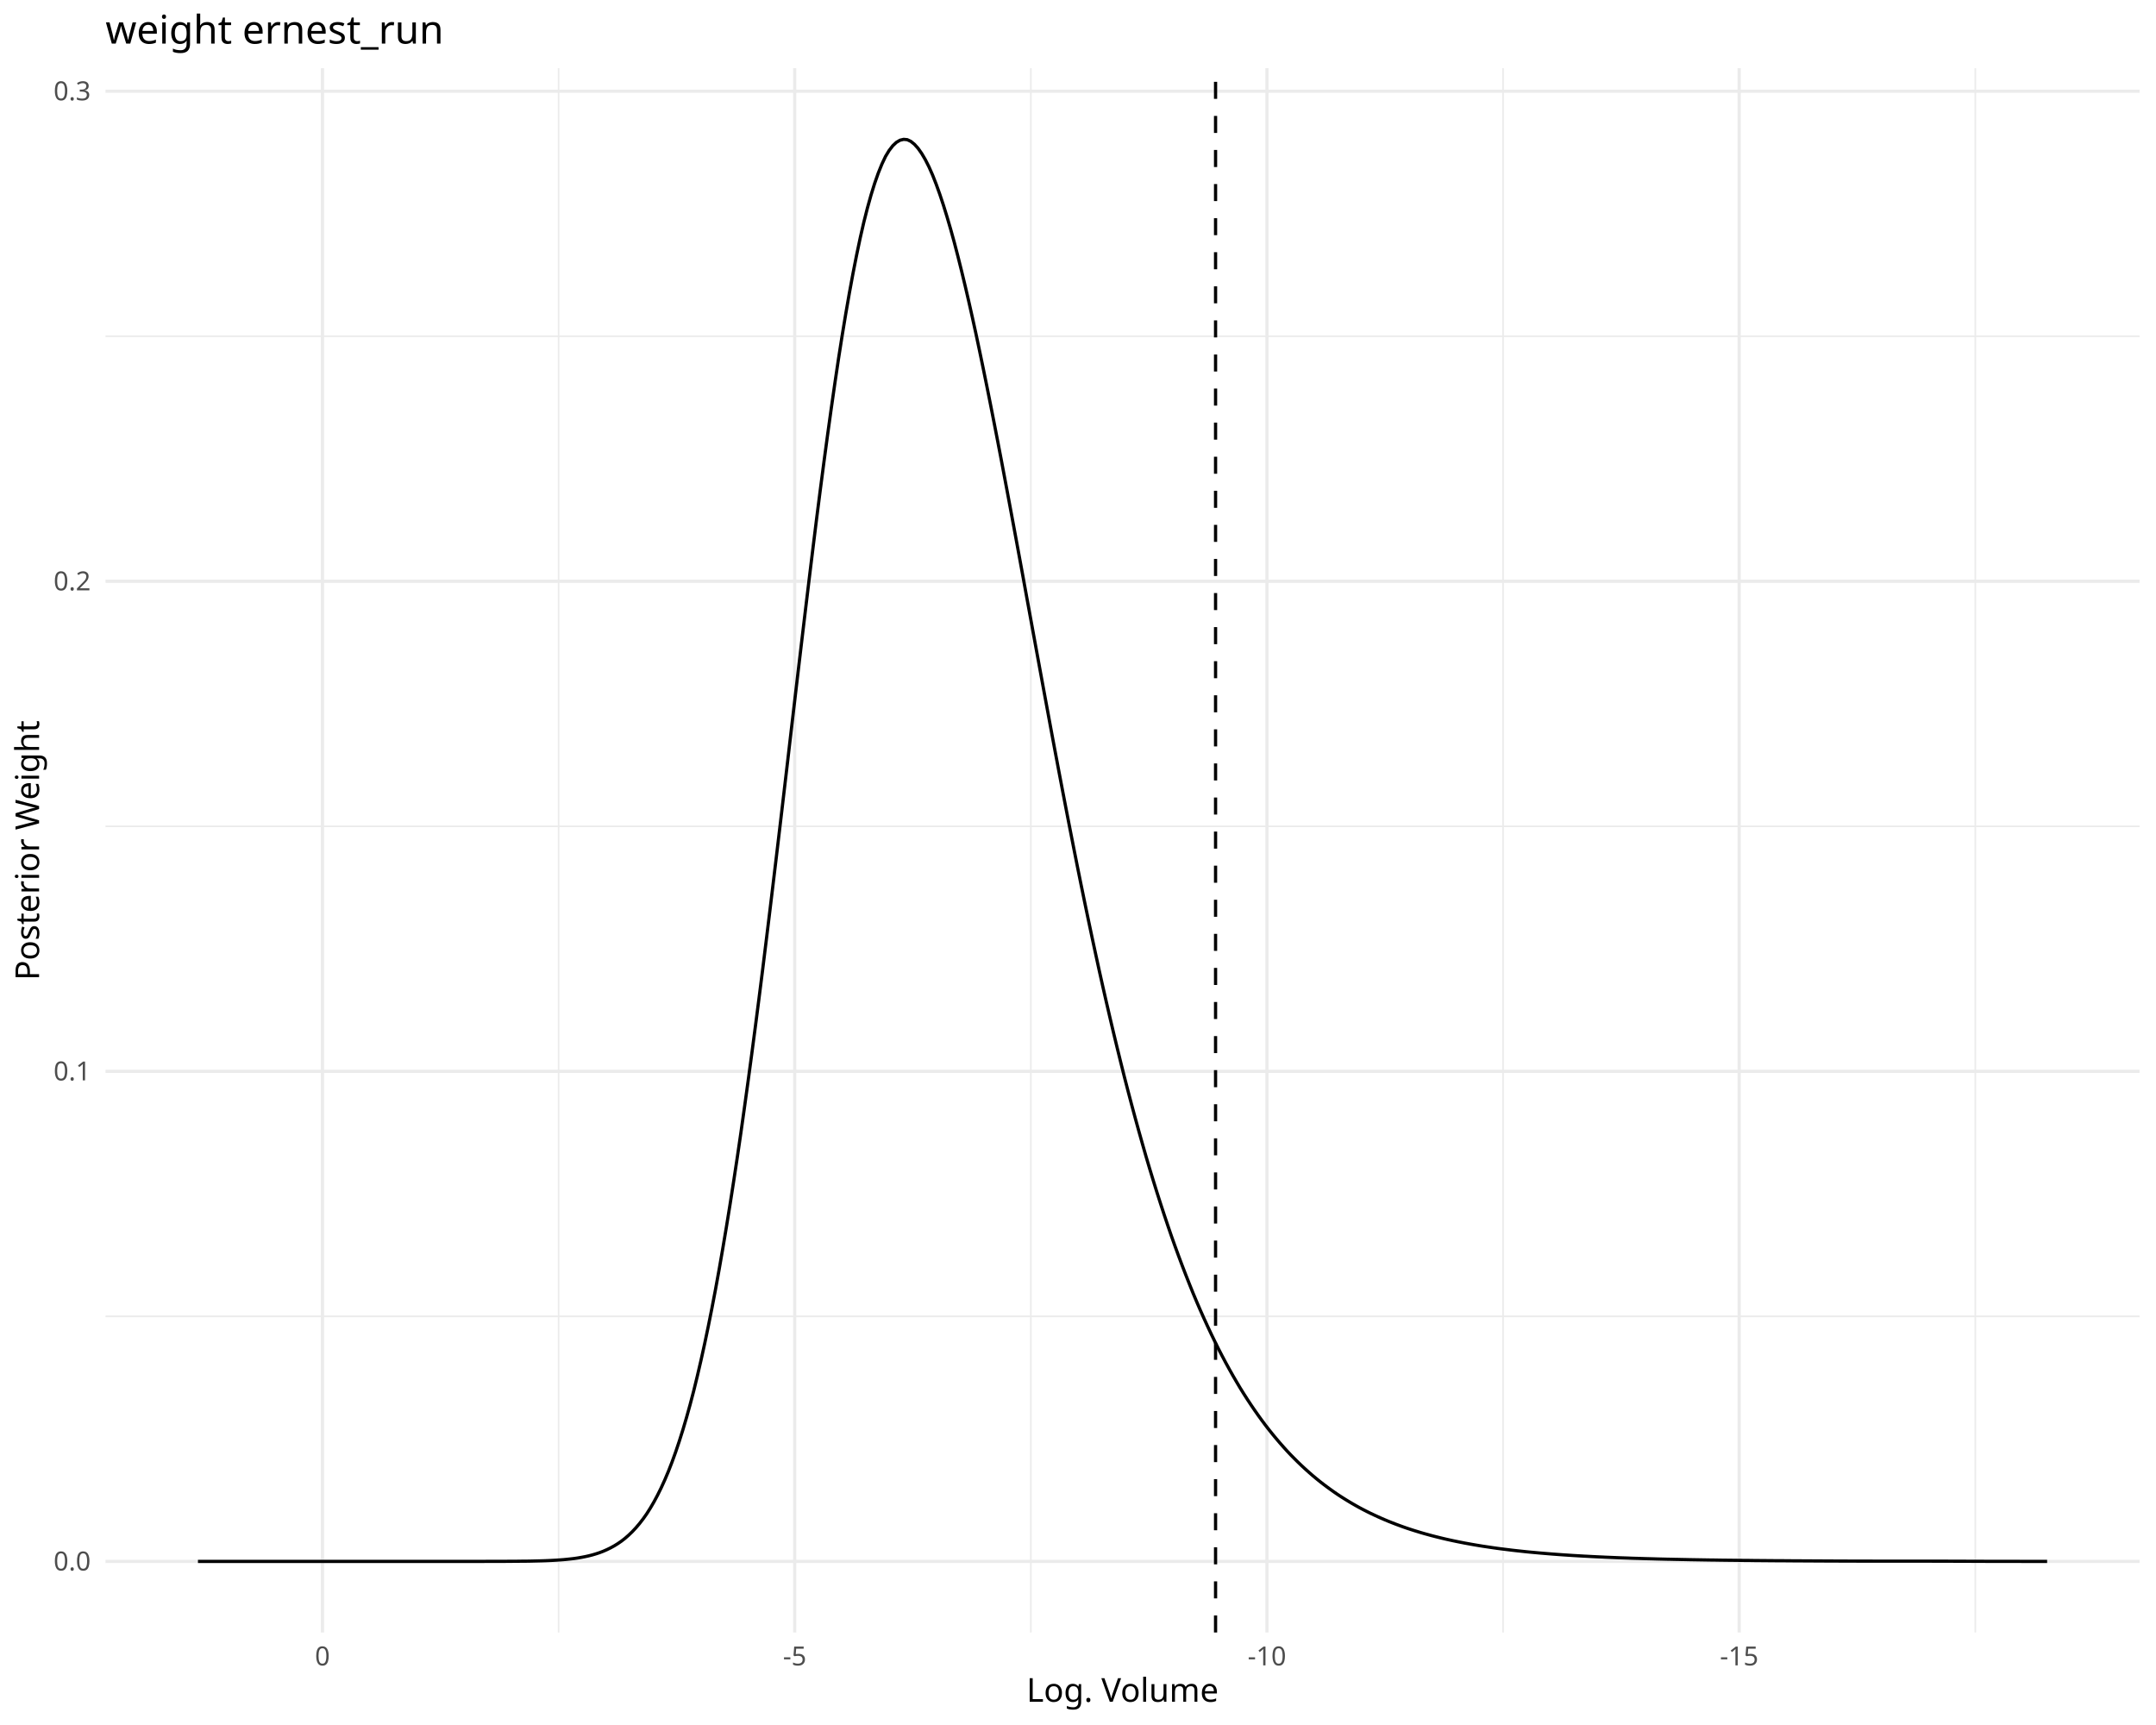
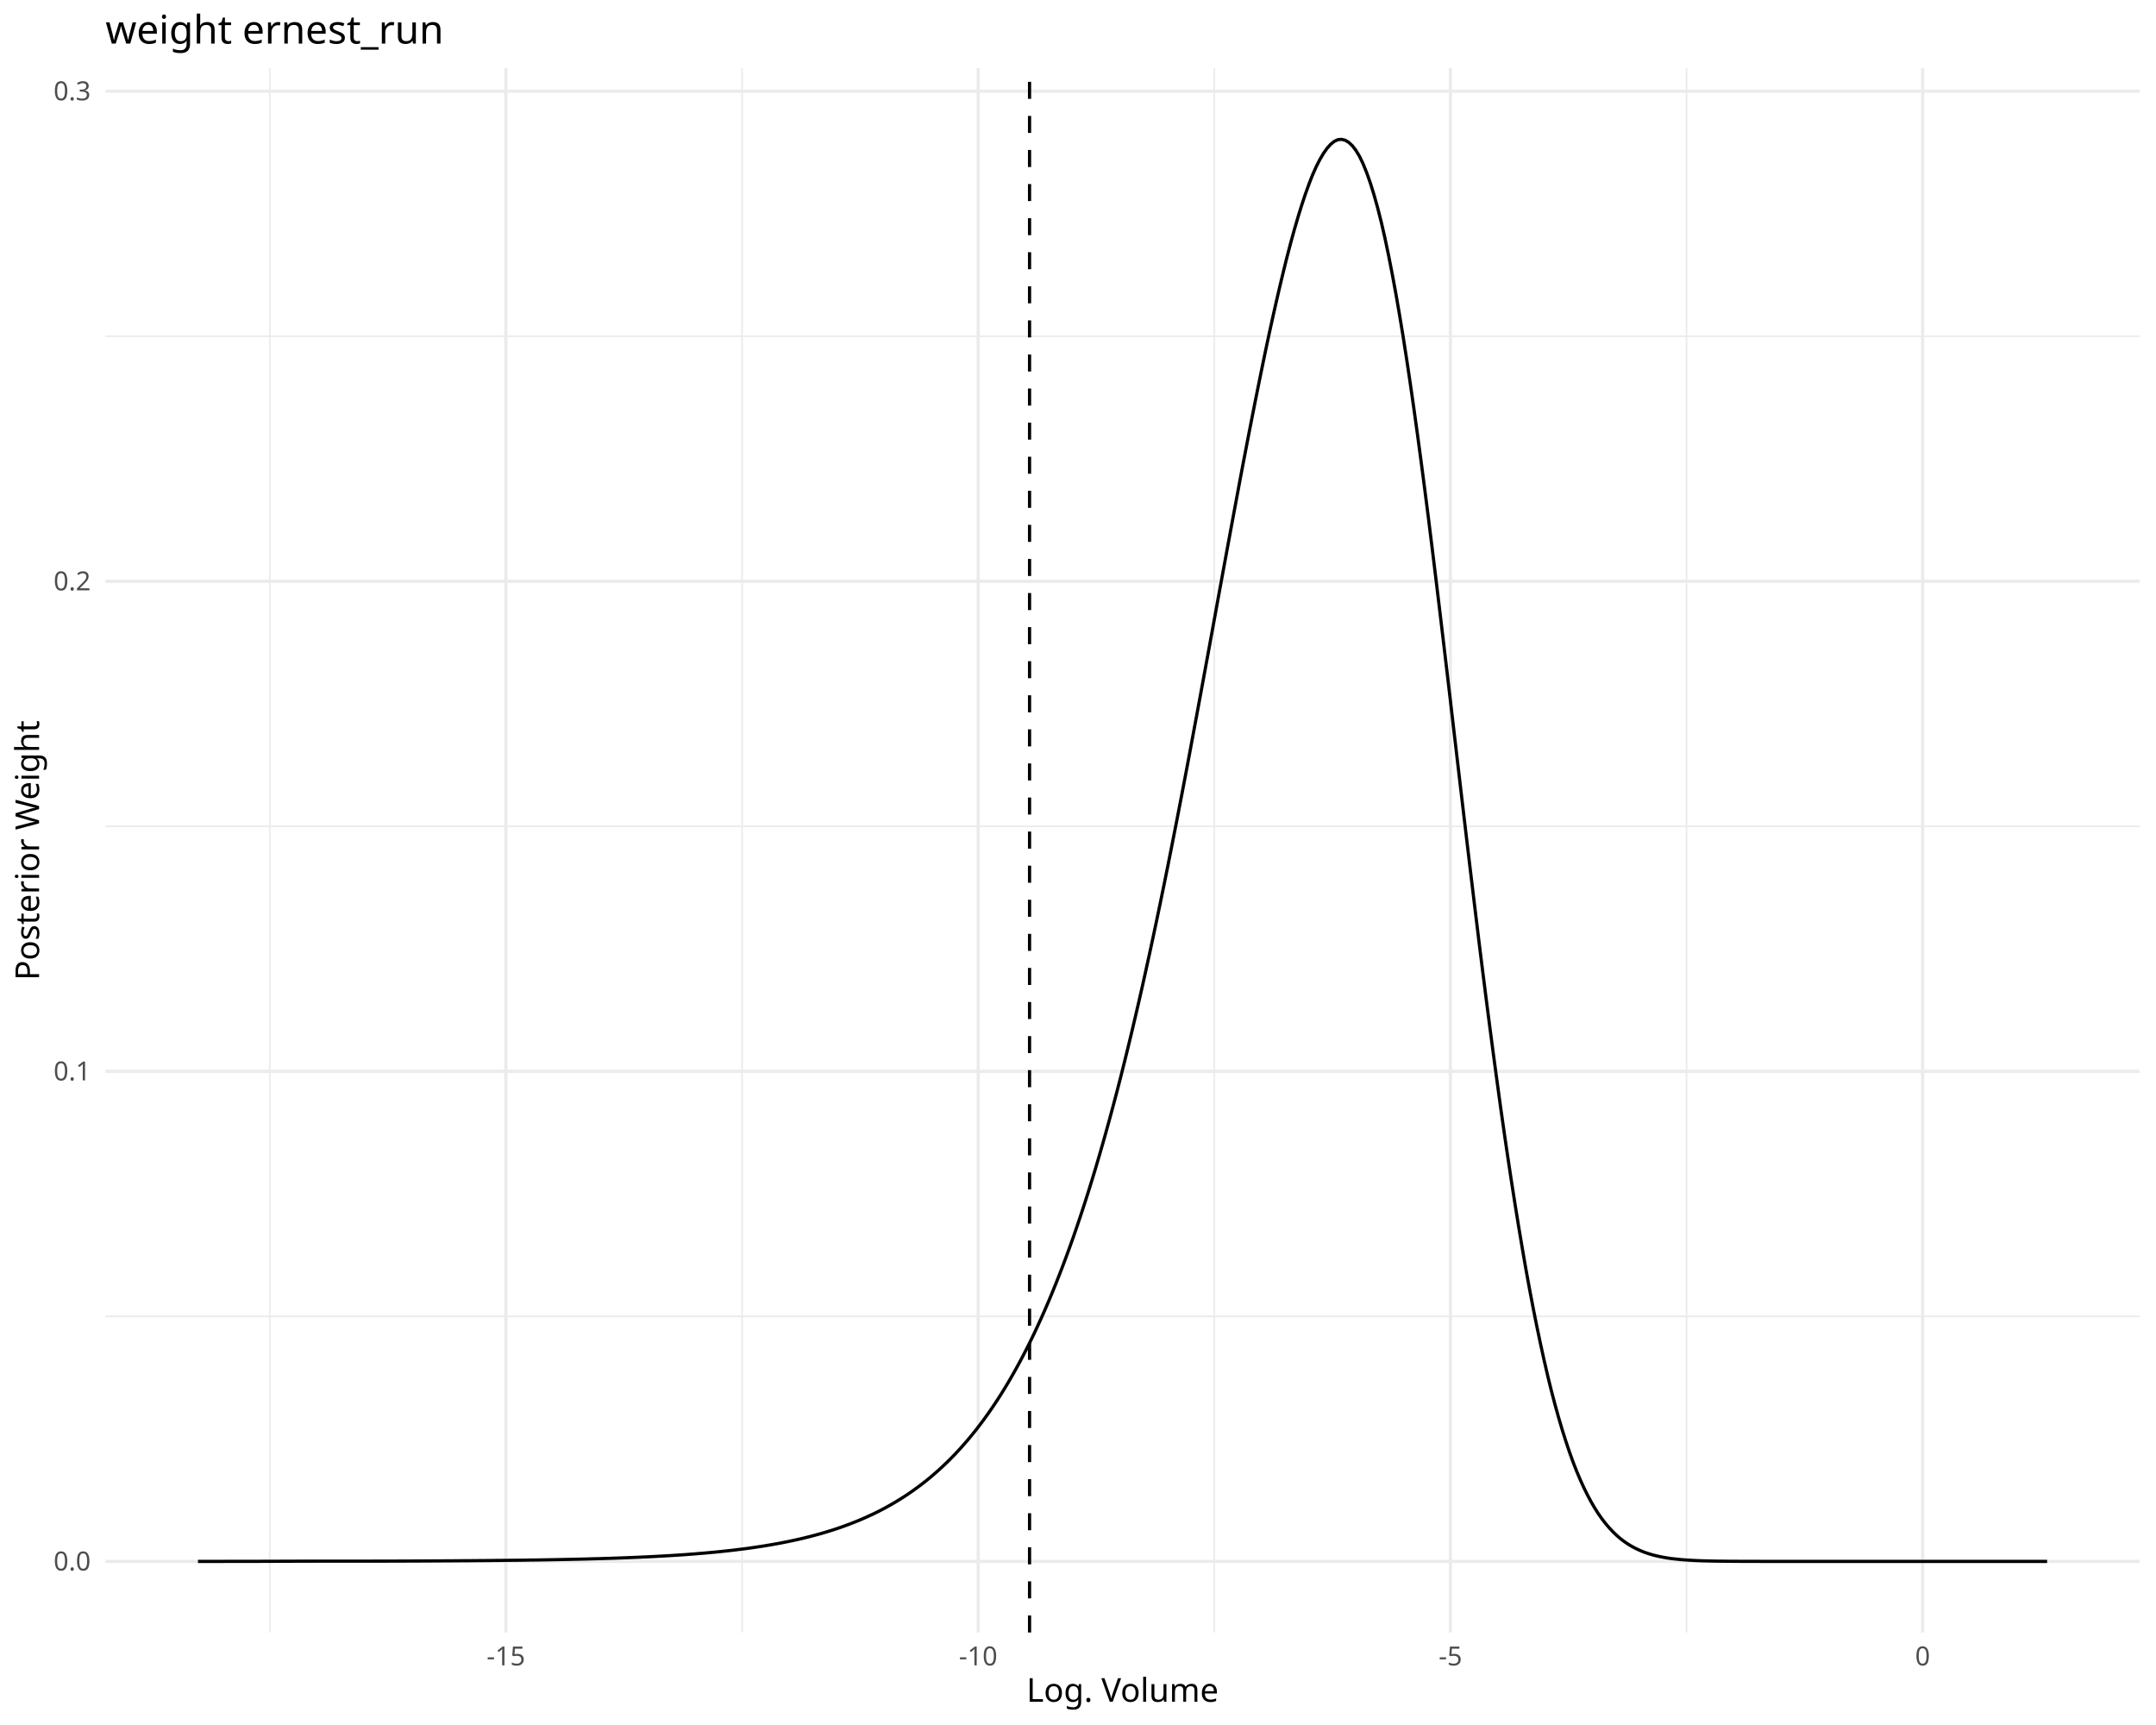
<svg xmlns="http://www.w3.org/2000/svg" class="svglite" data-engine-version="2.0" width="720.00pt" height="576.00pt" viewBox="0 0 720.00 576.00">
  <defs>
    <style type="text/css">
    .svglite line, .svglite polyline, .svglite polygon, .svglite path, .svglite rect, .svglite circle {
      fill: none;
      stroke: #000000;
      stroke-linecap: round;
      stroke-linejoin: round;
      stroke-miterlimit: 10.00;
    }
  </style>
  </defs>
  <rect width="100%" height="100%" style="stroke: none; fill: #FFFFFF;" />
  <defs>
    <clipPath id="cpMC4wMHw3MjAuMDB8MC4wMHw1NzYuMDA=">
      <rect x="0.00" y="0.00" width="720.00" height="576.00" />
    </clipPath>
  </defs>
  <g clip-path="url(#cpMC4wMHw3MjAuMDB8MC4wMHw1NzYuMDA=)">
</g>
  <defs>
    <clipPath id="cpMzUuMjR8NzE0LjUyfDIyLjc4fDU0NS4xMQ==">
      <rect x="35.24" y="22.78" width="679.28" height="522.33" />
    </clipPath>
  </defs>
  <g clip-path="url(#cpMzUuMjR8NzE0LjUyfDIyLjc4fDU0NS4xMQ==)">
    <polyline points="35.24,439.55 714.52,439.55 " style="stroke-width: 0.53; stroke: #EBEBEB; stroke-linecap: butt;" />
    <polyline points="35.24,275.92 714.52,275.92 " style="stroke-width: 0.53; stroke: #EBEBEB; stroke-linecap: butt;" />
    <polyline points="35.24,112.28 714.52,112.28 " style="stroke-width: 0.53; stroke: #EBEBEB; stroke-linecap: butt;" />
-     <polyline points="659.66,545.11 659.66,22.78 " style="stroke-width: 0.53; stroke: #EBEBEB; stroke-linecap: butt;" />
-     <polyline points="501.95,545.11 501.95,22.78 " style="stroke-width: 0.53; stroke: #EBEBEB; stroke-linecap: butt;" />
-     <polyline points="344.25,545.11 344.25,22.78 " style="stroke-width: 0.53; stroke: #EBEBEB; stroke-linecap: butt;" />
-     <polyline points="186.54,545.11 186.54,22.78 " style="stroke-width: 0.53; stroke: #EBEBEB; stroke-linecap: butt;" />
+     <polyline points="90.10,545.11 90.10,22.78 " style="stroke-width: 0.53; stroke: #EBEBEB; stroke-linecap: butt;" />
+     <polyline points="247.81,545.11 247.81,22.78 " style="stroke-width: 0.53; stroke: #EBEBEB; stroke-linecap: butt;" />
+     <polyline points="405.51,545.11 405.51,22.78 " style="stroke-width: 0.53; stroke: #EBEBEB; stroke-linecap: butt;" />
+     <polyline points="563.22,545.11 563.22,22.78 " style="stroke-width: 0.53; stroke: #EBEBEB; stroke-linecap: butt;" />
    <polyline points="35.24,521.37 714.52,521.37 " style="stroke-width: 1.07; stroke: #EBEBEB; stroke-linecap: butt;" />
    <polyline points="35.24,357.73 714.52,357.73 " style="stroke-width: 1.07; stroke: #EBEBEB; stroke-linecap: butt;" />
    <polyline points="35.24,194.10 714.52,194.10 " style="stroke-width: 1.07; stroke: #EBEBEB; stroke-linecap: butt;" />
    <polyline points="35.24,30.46 714.52,30.46 " style="stroke-width: 1.07; stroke: #EBEBEB; stroke-linecap: butt;" />
-     <polyline points="580.80,545.11 580.80,22.78 " style="stroke-width: 1.07; stroke: #EBEBEB; stroke-linecap: butt;" />
-     <polyline points="423.10,545.11 423.10,22.78 " style="stroke-width: 1.07; stroke: #EBEBEB; stroke-linecap: butt;" />
-     <polyline points="265.39,545.11 265.39,22.78 " style="stroke-width: 1.07; stroke: #EBEBEB; stroke-linecap: butt;" />
-     <polyline points="107.69,545.11 107.69,22.78 " style="stroke-width: 1.07; stroke: #EBEBEB; stroke-linecap: butt;" />
-     <polyline points="66.11,521.37 67.32,521.37 68.53,521.37 69.74,521.37 70.95,521.37 72.16,521.37 73.37,521.37 74.57,521.37 75.78,521.37 76.99,521.37 78.20,521.37 79.41,521.37 80.62,521.37 81.82,521.37 83.03,521.37 84.24,521.37 85.45,521.37 86.66,521.37 87.87,521.37 89.08,521.37 90.28,521.37 91.49,521.37 92.70,521.37 93.91,521.37 95.12,521.37 96.33,521.37 97.53,521.37 98.74,521.37 99.95,521.37 101.16,521.37 102.37,521.37 103.58,521.37 104.79,521.37 105.99,521.37 107.20,521.37 108.41,521.37 109.62,521.37 110.83,521.37 112.04,521.37 113.25,521.37 114.45,521.37 115.66,521.37 116.87,521.37 118.08,521.37 119.29,521.37 120.50,521.37 121.70,521.37 122.91,521.37 124.12,521.37 125.33,521.37 126.54,521.37 127.75,521.37 128.96,521.37 130.16,521.37 131.37,521.37 132.58,521.37 133.79,521.37 135.00,521.37 136.21,521.37 137.41,521.37 138.62,521.37 139.83,521.37 141.04,521.37 142.25,521.37 143.46,521.37 144.67,521.37 145.87,521.37 147.08,521.37 148.29,521.37 149.50,521.37 150.71,521.37 151.92,521.37 153.12,521.37 154.33,521.37 155.54,521.37 156.75,521.37 157.96,521.37 159.17,521.37 160.38,521.37 161.58,521.37 162.79,521.36 164.00,521.36 165.21,521.36 166.42,521.36 167.63,521.35 168.83,521.35 170.04,521.34 171.25,521.33 172.46,521.33 173.67,521.31 174.88,521.30 176.09,521.29 177.29,521.27 178.50,521.24 179.71,521.21 180.92,521.18 182.13,521.14 183.34,521.09 184.55,521.03 185.75,520.96 186.96,520.88 188.17,520.79 189.38,520.67 190.59,520.54 191.80,520.40 193.00,520.22 194.21,520.01 195.42,519.78 196.63,519.51 197.84,519.20 199.05,518.84 200.26,518.44 201.46,517.98 202.67,517.45 203.88,516.86 205.09,516.20 206.30,515.45 207.51,514.62 208.71,513.69 209.92,512.63 211.13,511.47 212.34,510.18 213.55,508.76 214.76,507.20 215.97,505.49 217.17,503.59 218.38,501.52 219.59,499.26 220.80,496.81 222.01,494.16 223.22,491.30 224.42,488.21 225.63,484.86 226.84,481.26 228.05,477.43 229.26,473.34 230.47,468.99 231.68,464.38 232.88,459.46 234.09,454.25 235.30,448.77 236.51,443.00 237.72,436.96 238.93,430.64 240.13,424.04 241.34,417.10 242.55,409.90 243.76,402.43 244.97,394.69 246.18,386.71 247.39,378.47 248.59,369.96 249.80,361.21 251.01,352.23 252.22,343.06 253.43,333.69 254.64,324.14 255.84,314.43 257.05,304.54 258.26,294.52 259.47,284.41 260.68,274.21 261.89,263.94 263.10,253.63 264.30,243.30 265.51,232.98 266.72,222.70 267.93,212.48 269.14,202.36 270.35,192.34 271.56,182.46 272.76,172.79 273.97,163.32 275.18,154.08 276.39,145.09 277.60,136.37 278.81,127.95 280.01,119.86 281.22,112.17 282.43,104.85 283.64,97.90 284.85,91.34 286.06,85.19 287.27,79.45 288.47,74.22 289.68,69.44 290.89,65.10 292.10,61.21 293.31,57.77 294.52,54.78 295.72,52.24 296.93,50.24 298.14,48.67 299.35,47.53 300.56,46.82 301.77,46.53 302.98,46.64 304.18,47.21 305.39,48.19 306.60,49.54 307.81,51.26 309.02,53.32 310.23,55.71 311.43,58.43 312.64,61.51 313.85,64.88 315.06,68.52 316.27,72.43 317.48,76.57 318.69,80.95 319.89,85.57 321.10,90.41 322.31,95.44 323.52,100.65 324.73,106.02 325.94,111.54 327.14,117.21 328.35,123.03 329.56,128.96 330.77,135.00 331.98,141.14 333.19,147.37 334.40,153.67 335.60,160.04 336.81,166.49 338.02,172.98 339.23,179.51 340.44,186.07 341.65,192.66 342.85,199.27 344.06,205.88 345.27,212.50 346.48,219.10 347.69,225.69 348.90,232.26 350.11,238.80 351.31,245.30 352.52,251.75 353.73,258.16 354.94,264.50 356.15,270.78 357.36,277.00 358.57,283.15 359.77,289.21 360.98,295.19 362.19,301.08 363.40,306.89 364.61,312.60 365.82,318.23 367.02,323.75 368.23,329.17 369.44,334.48 370.65,339.70 371.86,344.82 373.07,349.83 374.28,354.75 375.48,359.55 376.69,364.24 377.90,368.83 379.11,373.32 380.32,377.71 381.53,382.00 382.73,386.19 383.94,390.27 385.15,394.24 386.36,398.13 387.57,401.91 388.78,405.61 389.99,409.21 391.19,412.71 392.40,416.11 393.61,419.42 394.82,422.65 396.03,425.79 397.24,428.85 398.44,431.83 399.65,434.71 400.86,437.51 402.07,440.23 403.28,442.87 404.49,445.45 405.70,447.95 406.90,450.37 408.11,452.71 409.32,454.99 410.53,457.20 411.74,459.35 412.95,461.43 414.15,463.45 415.36,465.40 416.57,467.29 417.78,469.12 418.99,470.90 420.20,472.62 421.41,474.29 422.61,475.90 423.82,477.46 425.03,478.97 426.24,480.43 427.45,481.85 428.66,483.22 429.86,484.55 431.07,485.83 432.28,487.06 433.49,488.26 434.70,489.42 435.91,490.54 437.12,491.62 438.32,492.67 439.53,493.68 440.74,494.66 441.95,495.60 443.16,496.51 444.37,497.39 445.58,498.25 446.78,499.07 447.99,499.86 449.20,500.62 450.41,501.36 451.62,502.08 452.83,502.77 454.03,503.44 455.24,504.08 456.45,504.70 457.66,505.30 458.87,505.87 460.08,506.43 461.29,506.97 462.49,507.49 463.70,507.99 464.91,508.47 466.12,508.94 467.33,509.39 468.54,509.83 469.74,510.25 470.95,510.65 472.16,511.04 473.37,511.41 474.58,511.78 475.79,512.13 477.00,512.46 478.20,512.79 479.41,513.10 480.62,513.40 481.83,513.70 483.04,513.98 484.25,514.25 485.45,514.51 486.66,514.76 487.87,515.00 489.08,515.24 490.29,515.46 491.50,515.68 492.71,515.89 493.91,516.09 495.12,516.29 496.33,516.47 497.54,516.65 498.75,516.83 499.96,517.00 501.16,517.16 502.37,517.31 503.58,517.46 504.79,517.61 506.00,517.75 507.21,517.88 508.42,518.01 509.62,518.14 510.83,518.26 512.04,518.37 513.25,518.48 514.46,518.59 515.67,518.69 516.87,518.79 518.08,518.89 519.29,518.98 520.50,519.07 521.71,519.16 522.92,519.24 524.13,519.32 525.33,519.40 526.54,519.47 527.75,519.54 528.96,519.61 530.17,519.67 531.38,519.74 532.59,519.80 533.79,519.86 535.00,519.91 536.21,519.97 537.42,520.02 538.63,520.07 539.84,520.12 541.04,520.17 542.25,520.21 543.46,520.25 544.67,520.30 545.88,520.34 547.09,520.37 548.30,520.41 549.50,520.45 550.71,520.48 551.92,520.51 553.13,520.55 554.34,520.58 555.55,520.61 556.75,520.64 557.96,520.66 559.17,520.69 560.38,520.71 561.59,520.74 562.80,520.76 564.01,520.79 565.21,520.81 566.42,520.83 567.63,520.85 568.84,520.87 570.05,520.89 571.26,520.91 572.46,520.92 573.67,520.94 574.88,520.96 576.09,520.97 577.30,520.99 578.51,521.00 579.72,521.01 580.92,521.03 582.13,521.04 583.34,521.05 584.55,521.06 585.76,521.08 586.97,521.09 588.17,521.10 589.38,521.11 590.59,521.12 591.80,521.13 593.01,521.14 594.22,521.14 595.43,521.15 596.63,521.16 597.84,521.17 599.05,521.18 600.26,521.18 601.47,521.19 602.68,521.20 603.88,521.20 605.09,521.21 606.30,521.22 607.51,521.22 608.72,521.23 609.93,521.24 611.14,521.24 612.34,521.25 613.55,521.25 614.76,521.26 615.97,521.26 617.18,521.27 618.39,521.27 619.60,521.27 620.80,521.28 622.01,521.28 623.22,521.28 624.43,521.28 625.64,521.29 626.85,521.29 628.05,521.29 629.26,521.29 630.47,521.29 631.68,521.29 632.89,521.29 634.10,521.29 635.31,521.29 636.51,521.29 637.72,521.29 638.93,521.29 640.14,521.29 641.35,521.29 642.56,521.29 643.76,521.29 644.97,521.29 646.18,521.30 647.39,521.30 648.60,521.30 649.81,521.30 651.02,521.31 652.22,521.31 653.43,521.32 654.64,521.32 655.85,521.32 657.06,521.33 658.27,521.33 659.47,521.34 660.68,521.34 661.89,521.34 663.10,521.35 664.31,521.35 665.52,521.35 666.73,521.35 667.93,521.36 669.14,521.36 670.35,521.36 671.56,521.36 672.77,521.36 673.98,521.36 675.18,521.37 676.39,521.37 677.60,521.37 678.81,521.37 680.02,521.37 681.23,521.37 682.44,521.37 683.64,521.37 " style="stroke-width: 1.07; stroke-linecap: butt;" />
-     <line x1="405.94" y1="545.11" x2="405.94" y2="22.78" style="stroke-width: 1.07; stroke-dasharray: 5.69,5.69; stroke-linecap: butt;" />
+     <polyline points="168.95,545.11 168.95,22.78 " style="stroke-width: 1.07; stroke: #EBEBEB; stroke-linecap: butt;" />
+     <polyline points="326.66,545.11 326.66,22.78 " style="stroke-width: 1.07; stroke: #EBEBEB; stroke-linecap: butt;" />
+     <polyline points="484.37,545.11 484.37,22.78 " style="stroke-width: 1.07; stroke: #EBEBEB; stroke-linecap: butt;" />
+     <polyline points="642.07,545.11 642.07,22.78 " style="stroke-width: 1.07; stroke: #EBEBEB; stroke-linecap: butt;" />
+     <polyline points="66.11,521.37 67.32,521.37 68.53,521.37 69.74,521.37 70.95,521.37 72.16,521.37 73.37,521.37 74.57,521.37 75.78,521.36 76.99,521.36 78.20,521.36 79.41,521.36 80.62,521.36 81.82,521.36 83.03,521.35 84.24,521.35 85.45,521.35 86.66,521.35 87.87,521.34 89.08,521.34 90.28,521.34 91.49,521.33 92.70,521.33 93.91,521.32 95.12,521.32 96.33,521.32 97.53,521.31 98.74,521.31 99.95,521.30 101.16,521.30 102.37,521.30 103.58,521.30 104.79,521.29 105.99,521.29 107.20,521.29 108.41,521.29 109.62,521.29 110.83,521.29 112.04,521.29 113.25,521.29 114.45,521.29 115.66,521.29 116.87,521.29 118.08,521.29 119.29,521.29 120.50,521.29 121.70,521.29 122.91,521.29 124.12,521.29 125.33,521.28 126.54,521.28 127.75,521.28 128.96,521.28 130.16,521.27 131.37,521.27 132.58,521.27 133.79,521.26 135.00,521.26 136.21,521.25 137.41,521.25 138.62,521.24 139.83,521.24 141.04,521.23 142.25,521.22 143.46,521.22 144.67,521.21 145.87,521.20 147.08,521.20 148.29,521.19 149.50,521.18 150.71,521.18 151.92,521.17 153.12,521.16 154.33,521.15 155.54,521.14 156.75,521.14 157.96,521.13 159.17,521.12 160.38,521.11 161.58,521.10 162.79,521.09 164.00,521.08 165.21,521.06 166.42,521.05 167.63,521.04 168.83,521.03 170.04,521.01 171.25,521.00 172.46,520.99 173.67,520.97 174.88,520.96 176.09,520.94 177.29,520.92 178.50,520.91 179.71,520.89 180.92,520.87 182.13,520.85 183.34,520.83 184.55,520.81 185.75,520.79 186.96,520.76 188.17,520.74 189.38,520.71 190.59,520.69 191.80,520.66 193.00,520.64 194.21,520.61 195.42,520.58 196.63,520.55 197.84,520.51 199.05,520.48 200.26,520.45 201.46,520.41 202.67,520.37 203.88,520.34 205.09,520.30 206.30,520.25 207.51,520.21 208.71,520.17 209.92,520.12 211.13,520.07 212.34,520.02 213.55,519.97 214.76,519.91 215.97,519.86 217.17,519.80 218.38,519.74 219.59,519.67 220.80,519.61 222.01,519.54 223.22,519.47 224.42,519.40 225.63,519.32 226.84,519.24 228.05,519.16 229.26,519.07 230.47,518.98 231.68,518.89 232.88,518.79 234.09,518.69 235.30,518.59 236.51,518.48 237.72,518.37 238.93,518.26 240.13,518.14 241.34,518.01 242.55,517.88 243.76,517.75 244.97,517.61 246.18,517.46 247.39,517.31 248.59,517.16 249.80,517.00 251.01,516.83 252.22,516.65 253.43,516.47 254.64,516.29 255.84,516.09 257.05,515.89 258.26,515.68 259.47,515.46 260.68,515.24 261.89,515.00 263.10,514.76 264.30,514.51 265.51,514.25 266.72,513.98 267.93,513.70 269.14,513.40 270.35,513.10 271.56,512.79 272.76,512.46 273.97,512.13 275.18,511.78 276.39,511.41 277.60,511.04 278.81,510.65 280.01,510.25 281.22,509.83 282.43,509.39 283.64,508.94 284.85,508.47 286.06,507.99 287.27,507.49 288.47,506.97 289.68,506.43 290.89,505.87 292.10,505.30 293.31,504.70 294.52,504.08 295.72,503.44 296.93,502.77 298.14,502.08 299.35,501.36 300.56,500.62 301.77,499.86 302.98,499.07 304.18,498.25 305.39,497.39 306.60,496.51 307.81,495.60 309.02,494.66 310.23,493.68 311.43,492.67 312.64,491.62 313.85,490.54 315.06,489.42 316.27,488.26 317.48,487.06 318.69,485.83 319.89,484.55 321.10,483.22 322.31,481.85 323.52,480.43 324.73,478.97 325.94,477.46 327.14,475.90 328.35,474.29 329.56,472.62 330.77,470.90 331.98,469.12 333.19,467.29 334.40,465.40 335.60,463.45 336.81,461.43 338.02,459.35 339.23,457.20 340.44,454.99 341.65,452.71 342.85,450.37 344.06,447.95 345.27,445.45 346.48,442.87 347.69,440.23 348.90,437.51 350.11,434.71 351.31,431.83 352.52,428.85 353.73,425.79 354.94,422.65 356.15,419.42 357.36,416.11 358.57,412.71 359.77,409.21 360.98,405.61 362.19,401.91 363.40,398.13 364.61,394.24 365.82,390.27 367.02,386.19 368.23,382.00 369.44,377.71 370.65,373.32 371.86,368.83 373.07,364.24 374.28,359.55 375.48,354.75 376.69,349.83 377.90,344.82 379.11,339.70 380.32,334.48 381.53,329.17 382.73,323.75 383.94,318.23 385.15,312.60 386.36,306.89 387.57,301.08 388.78,295.19 389.99,289.21 391.19,283.15 392.40,277.00 393.61,270.78 394.82,264.50 396.03,258.16 397.24,251.75 398.44,245.30 399.65,238.80 400.86,232.26 402.07,225.69 403.28,219.10 404.49,212.50 405.70,205.88 406.90,199.27 408.11,192.66 409.32,186.07 410.53,179.51 411.74,172.98 412.95,166.49 414.15,160.04 415.36,153.67 416.57,147.37 417.78,141.14 418.99,135.00 420.20,128.96 421.41,123.03 422.61,117.21 423.82,111.54 425.03,106.02 426.24,100.65 427.45,95.44 428.66,90.41 429.86,85.57 431.07,80.95 432.28,76.57 433.49,72.43 434.70,68.52 435.91,64.88 437.12,61.51 438.32,58.43 439.53,55.71 440.74,53.32 441.95,51.26 443.16,49.54 444.37,48.19 445.58,47.21 446.78,46.64 447.99,46.53 449.20,46.82 450.41,47.53 451.62,48.67 452.83,50.24 454.03,52.24 455.24,54.78 456.45,57.77 457.66,61.21 458.87,65.10 460.08,69.44 461.29,74.22 462.49,79.45 463.70,85.19 464.91,91.34 466.12,97.90 467.33,104.85 468.54,112.17 469.74,119.86 470.95,127.95 472.16,136.37 473.37,145.09 474.58,154.08 475.79,163.32 477.00,172.79 478.20,182.46 479.41,192.34 480.62,202.36 481.83,212.48 483.04,222.70 484.25,232.98 485.45,243.30 486.66,253.63 487.87,263.94 489.08,274.21 490.29,284.41 491.50,294.52 492.71,304.54 493.91,314.43 495.12,324.14 496.33,333.69 497.54,343.06 498.75,352.23 499.96,361.21 501.16,369.96 502.37,378.47 503.58,386.71 504.79,394.69 506.00,402.43 507.21,409.90 508.42,417.10 509.62,424.04 510.83,430.64 512.04,436.96 513.25,443.00 514.46,448.77 515.67,454.25 516.87,459.46 518.08,464.38 519.29,468.99 520.50,473.34 521.71,477.43 522.92,481.26 524.13,484.86 525.33,488.21 526.54,491.30 527.75,494.16 528.96,496.81 530.17,499.26 531.38,501.52 532.59,503.59 533.79,505.49 535.00,507.20 536.21,508.76 537.42,510.18 538.63,511.47 539.84,512.63 541.04,513.69 542.25,514.62 543.46,515.45 544.67,516.20 545.88,516.86 547.09,517.45 548.30,517.98 549.50,518.44 550.71,518.84 551.92,519.20 553.13,519.51 554.34,519.78 555.55,520.01 556.75,520.22 557.96,520.40 559.17,520.54 560.38,520.67 561.59,520.79 562.80,520.88 564.01,520.96 565.21,521.03 566.42,521.09 567.63,521.14 568.84,521.18 570.05,521.21 571.26,521.24 572.46,521.27 573.67,521.29 574.88,521.30 576.09,521.31 577.30,521.33 578.51,521.33 579.72,521.34 580.92,521.35 582.13,521.35 583.34,521.36 584.55,521.36 585.76,521.36 586.97,521.36 588.17,521.37 589.38,521.37 590.59,521.37 591.80,521.37 593.01,521.37 594.22,521.37 595.43,521.37 596.63,521.37 597.84,521.37 599.05,521.37 600.26,521.37 601.47,521.37 602.68,521.37 603.88,521.37 605.09,521.37 606.30,521.37 607.51,521.37 608.72,521.37 609.93,521.37 611.14,521.37 612.34,521.37 613.55,521.37 614.76,521.37 615.97,521.37 617.18,521.37 618.39,521.37 619.60,521.37 620.80,521.37 622.01,521.37 623.22,521.37 624.43,521.37 625.64,521.37 626.85,521.37 628.05,521.37 629.26,521.37 630.47,521.37 631.68,521.37 632.89,521.37 634.10,521.37 635.31,521.37 636.51,521.37 637.72,521.37 638.93,521.37 640.14,521.37 641.35,521.37 642.56,521.37 643.76,521.37 644.97,521.37 646.18,521.37 647.39,521.37 648.60,521.37 649.81,521.37 651.02,521.37 652.22,521.37 653.43,521.37 654.64,521.37 655.85,521.37 657.06,521.37 658.27,521.37 659.47,521.37 660.68,521.37 661.89,521.37 663.10,521.37 664.31,521.37 665.52,521.37 666.73,521.37 667.93,521.37 669.14,521.37 670.35,521.37 671.56,521.37 672.77,521.37 673.98,521.37 675.18,521.37 676.39,521.37 677.60,521.37 678.81,521.37 680.02,521.37 681.23,521.37 682.44,521.37 683.64,521.37 " style="stroke-width: 1.07; stroke-linecap: butt;" />
+     <line x1="343.82" y1="545.11" x2="343.82" y2="22.78" style="stroke-width: 1.07; stroke-dasharray: 5.69,5.69; stroke-linecap: butt;" />
  </g>
  <g clip-path="url(#cpMC4wMHw3MjAuMDB8MC4wMHw1NzYuMDA=)">
    <text x="30.31" y="524.40" text-anchor="end" style="font-size: 8.80px; fill: #4D4D4D; font-family: sans;" textLength="12.23px" lengthAdjust="spacingAndGlyphs">0.0</text>
    <text x="30.31" y="360.76" text-anchor="end" style="font-size: 8.80px; fill: #4D4D4D; font-family: sans;" textLength="12.23px" lengthAdjust="spacingAndGlyphs">0.1</text>
    <text x="30.31" y="197.13" text-anchor="end" style="font-size: 8.80px; fill: #4D4D4D; font-family: sans;" textLength="12.23px" lengthAdjust="spacingAndGlyphs">0.2</text>
    <text x="30.31" y="33.49" text-anchor="end" style="font-size: 8.80px; fill: #4D4D4D; font-family: sans;" textLength="12.23px" lengthAdjust="spacingAndGlyphs">0.3</text>
-     <text x="580.80" y="556.10" text-anchor="middle" style="font-size: 8.80px; fill: #4D4D4D; font-family: sans;" textLength="12.72px" lengthAdjust="spacingAndGlyphs">-15</text>
-     <text x="423.10" y="556.10" text-anchor="middle" style="font-size: 8.80px; fill: #4D4D4D; font-family: sans;" textLength="12.72px" lengthAdjust="spacingAndGlyphs">-10</text>
-     <text x="265.39" y="556.10" text-anchor="middle" style="font-size: 8.80px; fill: #4D4D4D; font-family: sans;" textLength="7.82px" lengthAdjust="spacingAndGlyphs">-5</text>
-     <text x="107.69" y="556.10" text-anchor="middle" style="font-size: 8.80px; fill: #4D4D4D; font-family: sans;" textLength="4.89px" lengthAdjust="spacingAndGlyphs">0</text>
+     <text x="168.95" y="556.10" text-anchor="middle" style="font-size: 8.80px; fill: #4D4D4D; font-family: sans;" textLength="12.72px" lengthAdjust="spacingAndGlyphs">-15</text>
+     <text x="326.66" y="556.10" text-anchor="middle" style="font-size: 8.80px; fill: #4D4D4D; font-family: sans;" textLength="12.72px" lengthAdjust="spacingAndGlyphs">-10</text>
+     <text x="484.37" y="556.10" text-anchor="middle" style="font-size: 8.80px; fill: #4D4D4D; font-family: sans;" textLength="7.82px" lengthAdjust="spacingAndGlyphs">-5</text>
+     <text x="642.07" y="556.10" text-anchor="middle" style="font-size: 8.80px; fill: #4D4D4D; font-family: sans;" textLength="4.89px" lengthAdjust="spacingAndGlyphs">0</text>
    <text x="374.88" y="568.24" text-anchor="middle" style="font-size: 11.00px; font-family: sans;" textLength="61.77px" lengthAdjust="spacingAndGlyphs">Log. Volume</text>
    <text transform="translate(13.05,283.95) rotate(-90)" text-anchor="middle" style="font-size: 11.00px; font-family: sans;" textLength="81.31px" lengthAdjust="spacingAndGlyphs">Posterior Weight</text>
    <text x="35.24" y="14.56" style="font-size: 13.20px; font-family: sans;" textLength="104.94px" lengthAdjust="spacingAndGlyphs">weight ernest_run</text>
  </g>
</svg>
